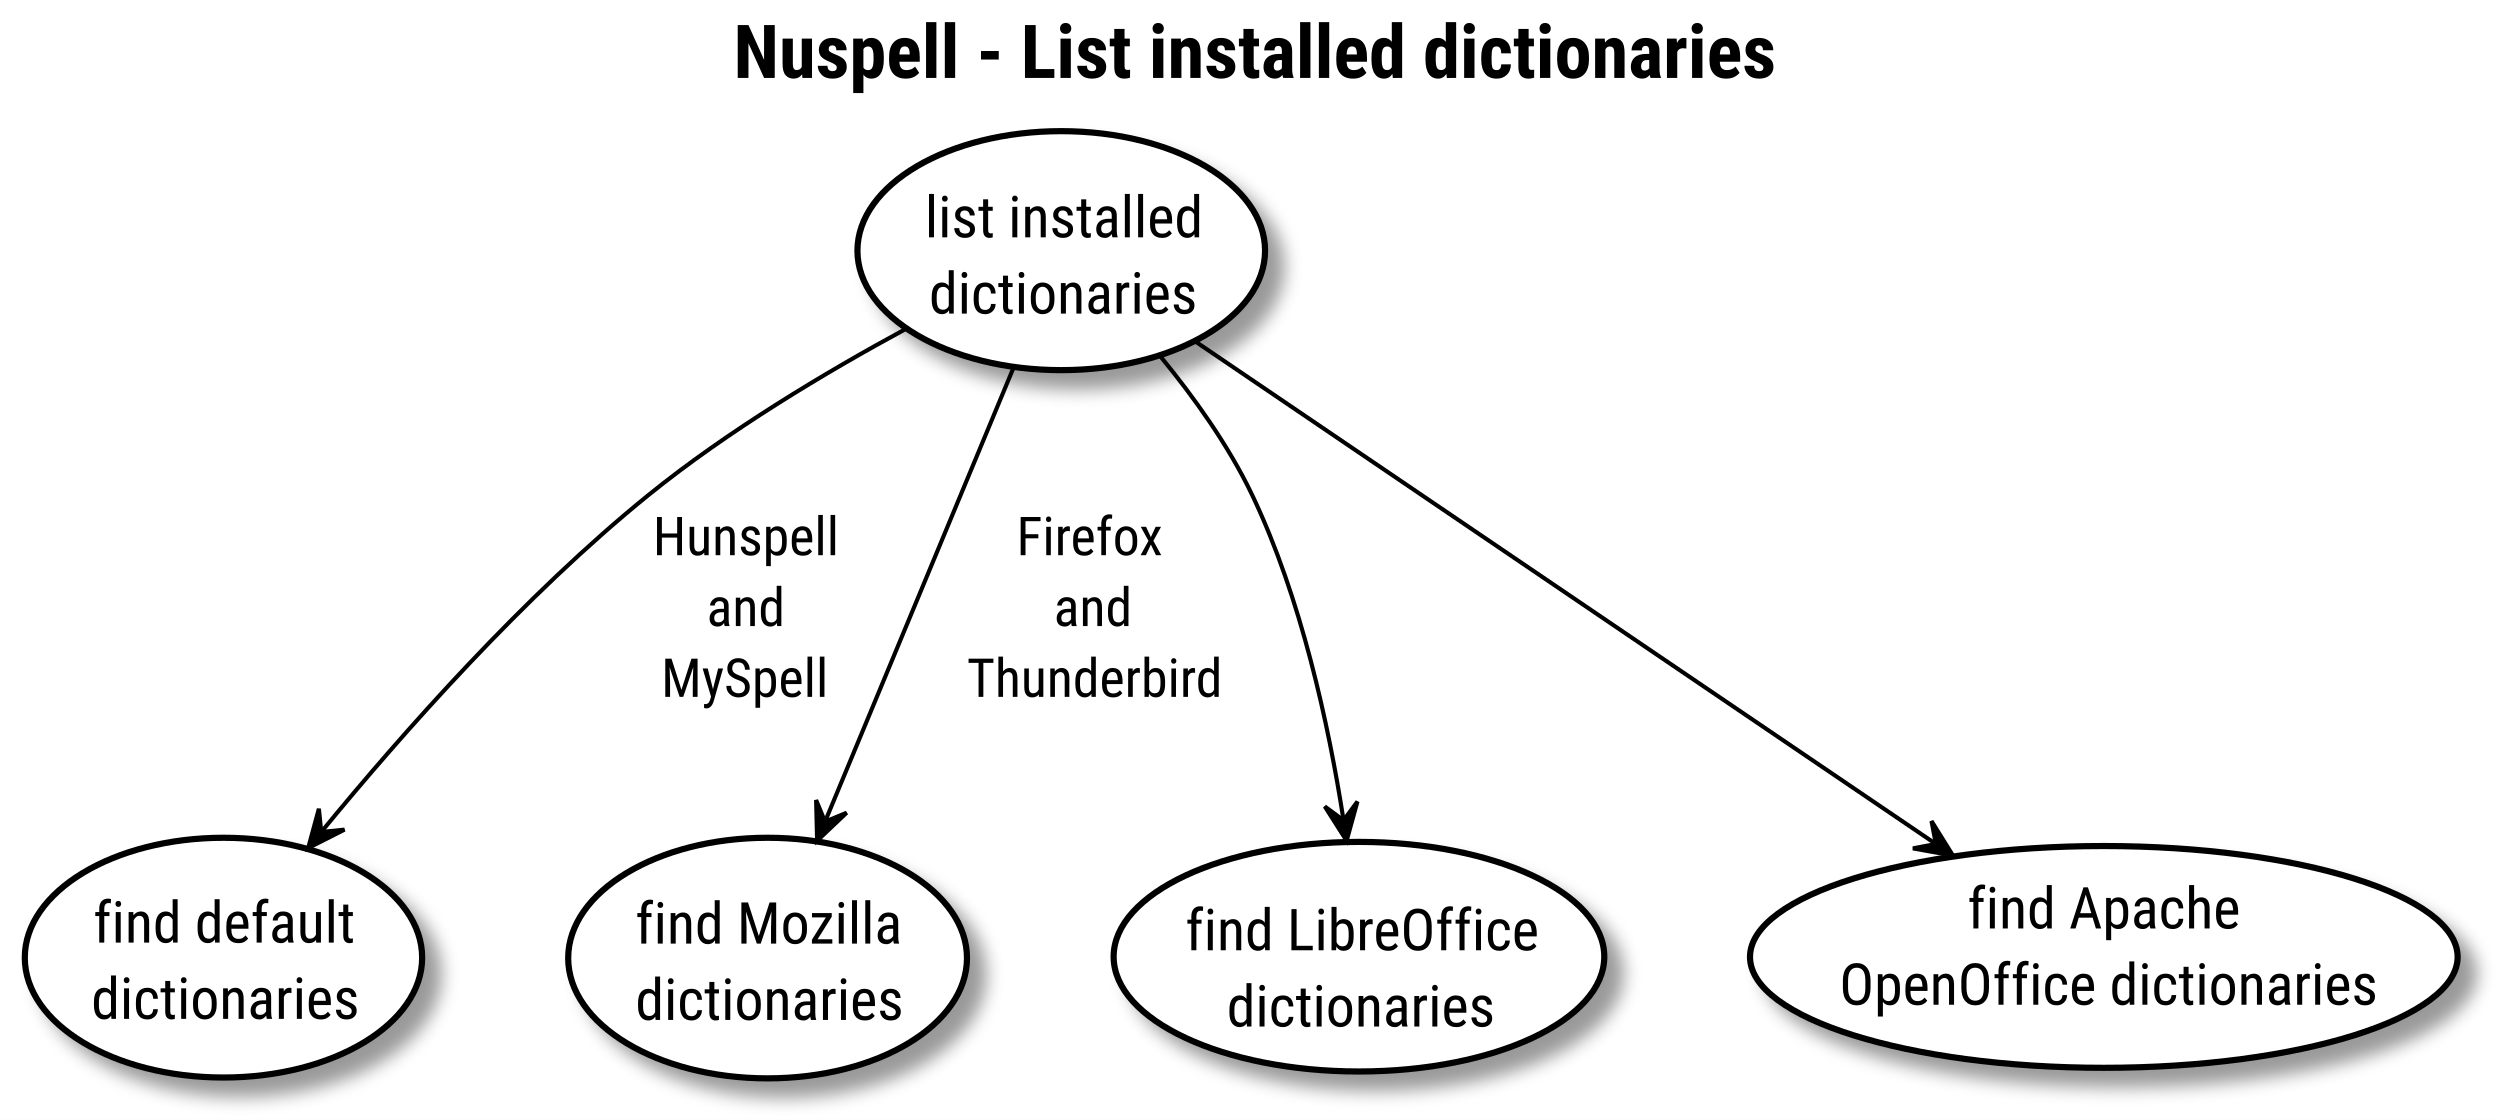
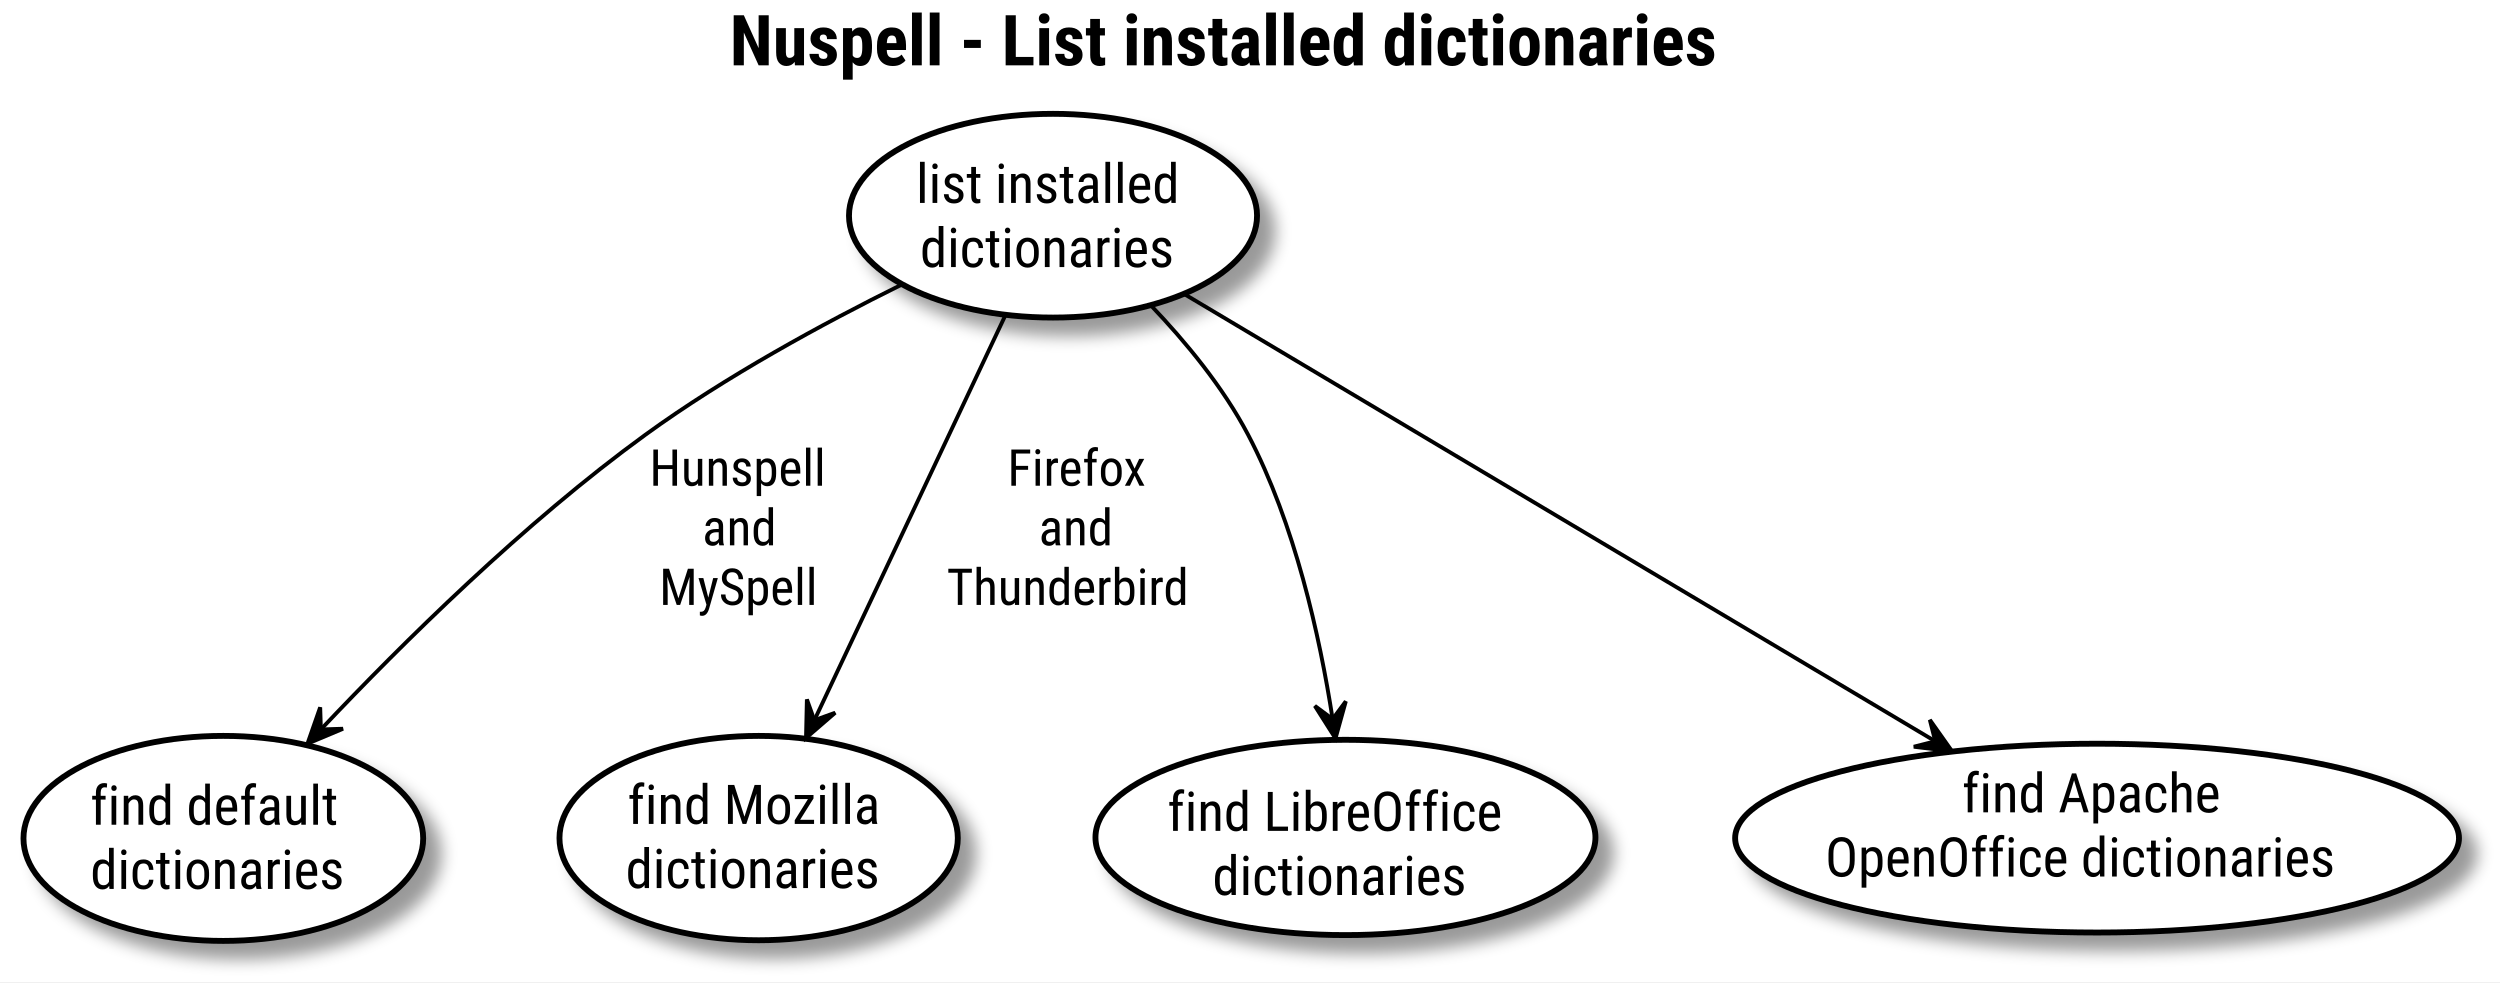
- <svg xmlns="http://www.w3.org/2000/svg" contentScriptType="application/ecmascript" contentStyleType="text/css" height="271px" preserveAspectRatio="none" style="width:605px;height:271px;" version="1.1" viewBox="0 0 605 271" width="605px" zoomAndPan="magnify">
+ <svg xmlns="http://www.w3.org/2000/svg" contentScriptType="application/ecmascript" contentStyleType="text/css" height="251px" preserveAspectRatio="none" style="width:639px;height:251px;" version="1.1" viewBox="0 0 639 251" width="639px" zoomAndPan="magnify">
  <defs>
-     <linearGradient id="g12785q0bprz630" x1="0%" x2="100%" y1="50%" y2="50%">
+     <linearGradient id="g1ogttdbv3czd20" x1="0%" x2="100%" y1="50%" y2="50%">
      <stop offset="0%" stop-color="#FFFFFF" />
      <stop offset="100%" stop-color="#FFFFFF" />
    </linearGradient>
-     <filter height="300%" id="f12785q0bprz63" width="300%" x="-1" y="-1">
+     <filter height="300%" id="f1ogttdbv3czd2" width="300%" x="-1" y="-1">
      <feGaussianBlur result="blurOut" stdDeviation="2.0" />
      <feColorMatrix in="blurOut" result="blurOut2" type="matrix" values="0 0 0 0 0 0 0 0 0 0 0 0 0 0 0 0 0 0 .4 0" />
      <feOffset dx="4.0" dy="4.0" in="blurOut2" result="blurOut3" />
      <feBlend in="SourceGraphic" in2="blurOut3" mode="normal" />
    </filter>
  </defs>
  <g>
-     <rect fill="url(#g12785q0bprz630)" height="271" style="stroke: none; stroke-width: 1.0;" width="605" x="0" y="0" />
-     <text fill="#000000" font-family="Roboto Condensed" font-size="18" font-weight="bold" lengthAdjust="spacingAndGlyphs" textLength="258" x="177.5" y="18.861">Nuspell - List installed dictionaries</text>
-     <ellipse cx="256.822" cy="60.657" fill="#FFFFFF" filter="url(#f12785q0bprz63)" rx="49.322" ry="28.918" style="stroke: #000000; stroke-width: 1.5;" />
-     <text fill="#000000" font-family="Roboto Condensed" font-size="14" lengthAdjust="spacingAndGlyphs" textLength="66" x="223.822" y="57.432">list installed</text>
-     <text fill="#000000" font-family="Roboto Condensed" font-size="14" lengthAdjust="spacingAndGlyphs" textLength="64" x="224.822" y="75.896">dictionaries</text>
-     <ellipse cx="54.08" cy="231.75" fill="#FFFFFF" filter="url(#f12785q0bprz63)" rx="48.08" ry="29.011" style="stroke: #000000; stroke-width: 1.5;" />
-     <text fill="#000000" font-family="Roboto Condensed" font-size="14" lengthAdjust="spacingAndGlyphs" textLength="63" x="22.58" y="228.107">find default</text>
-     <text fill="#000000" font-family="Roboto Condensed" font-size="14" lengthAdjust="spacingAndGlyphs" textLength="64" x="22.08" y="246.571">dictionaries</text>
-     <ellipse cx="185.755" cy="231.851" fill="#FFFFFF" filter="url(#f12785q0bprz63)" rx="48.255" ry="29.112" style="stroke: #000000; stroke-width: 1.5;" />
-     <text fill="#000000" font-family="Roboto Condensed" font-size="14" lengthAdjust="spacingAndGlyphs" textLength="64" x="153.755" y="228.351">find Mozilla</text>
-     <text fill="#000000" font-family="Roboto Condensed" font-size="14" lengthAdjust="spacingAndGlyphs" textLength="64" x="153.755" y="246.815">dictionaries</text>
-     <ellipse cx="328.868" cy="231.52" fill="#FFFFFF" filter="url(#f12785q0bprz63)" rx="59.368" ry="27.78" style="stroke: #000000; stroke-width: 1.5;" />
-     <text fill="#000000" font-family="Roboto Condensed" font-size="14" lengthAdjust="spacingAndGlyphs" textLength="84" x="286.868" y="229.956">find LibreOffice</text>
-     <text fill="#000000" font-family="Roboto Condensed" font-size="14" lengthAdjust="spacingAndGlyphs" textLength="64" x="296.868" y="248.42">dictionaries</text>
-     <ellipse cx="509.123" cy="231.576" fill="#FFFFFF" filter="url(#f12785q0bprz63)" rx="85.623" ry="26.836" style="stroke: #000000; stroke-width: 1.5;" />
-     <text fill="#000000" font-family="Roboto Condensed" font-size="14" lengthAdjust="spacingAndGlyphs" textLength="66" x="476.123" y="224.687">find Apache</text>
-     <text fill="#000000" font-family="Roboto Condensed" font-size="14" lengthAdjust="spacingAndGlyphs" textLength="128" x="445.123" y="243.151">OpenOffice dictionaries</text>
-     <path d="M219.203,79.6 C199.728,90.149 176.12,104.273 157,119.739 C126.906,144.082 97.519,177.25 77.888,201.166 " fill="none" id="list-default" style="stroke: #000000; stroke-width: 1.0;" />
-     <polygon fill="#000000" points="74.581,205.22,83.369,200.774,77.741,201.346,77.17,195.718,74.581,205.22" style="stroke: #000000; stroke-width: 1.0;" />
-     <text fill="#000000" font-family="Roboto Condensed" font-size="13" lengthAdjust="spacingAndGlyphs" textLength="44" x="158" y="134.361">Hunspell</text>
-     <text fill="#000000" font-family="Roboto Condensed" font-size="13" lengthAdjust="spacingAndGlyphs" textLength="18" x="171" y="151.506">and</text>
-     <text fill="#000000" font-family="Roboto Condensed" font-size="13" lengthAdjust="spacingAndGlyphs" textLength="40" x="160" y="168.651">MySpell</text>
-     <path d="M245.276,88.977 C232.789,119.051 213.038,166.62 199.807,198.486 " fill="none" id="list-mozilla" style="stroke: #000000; stroke-width: 1.0;" />
-     <polygon fill="#000000" points="197.742,203.46,204.887,196.682,199.659,198.842,197.499,193.614,197.742,203.46" style="stroke: #000000; stroke-width: 1.0;" />
-     <text fill="#000000" font-family="Roboto Condensed" font-size="13" lengthAdjust="spacingAndGlyphs" textLength="36" x="246" y="134.361">Firefox</text>
-     <text fill="#000000" font-family="Roboto Condensed" font-size="13" lengthAdjust="spacingAndGlyphs" textLength="18" x="255" y="151.506">and</text>
-     <text fill="#000000" font-family="Roboto Condensed" font-size="13" lengthAdjust="spacingAndGlyphs" textLength="60" x="234" y="168.651">Thunderbird</text>
-     <path d="M280.957,86.414 C289,96.218 297.351,107.9 303,119.739 C314.907,144.696 321.541,175.437 325.122,198.396 " fill="none" id="list-libreoffice" style="stroke: #000000; stroke-width: 1.0;" />
-     <polygon fill="#000000" points="325.883,203.466,328.502,193.971,325.14,198.521,320.591,195.159,325.883,203.466" style="stroke: #000000; stroke-width: 1.0;" />
-     <path d="M289.429,82.745 C335.108,113.741 418.376,170.245 468.202,204.055 " fill="none" id="list-openoffice" style="stroke: #000000; stroke-width: 1.0;" />
-     <polygon fill="#000000" points="472.62,207.053,467.419,198.689,468.483,204.245,462.927,205.309,472.62,207.053" style="stroke: #000000; stroke-width: 1.0;" />
+     <rect fill="url(#g1ogttdbv3czd20)" height="251" style="stroke: none; stroke-width: 1.0;" width="639" x="0" y="0" />
+     <text fill="#000000" font-family="Roboto Condensed" font-size="18" font-weight="bold" lengthAdjust="spacingAndGlyphs" textLength="274" x="186.5" y="16.699">Nuspell - List installed dictionaries</text>
+     <ellipse cx="269.15" cy="55.133" fill="#FFFFFF" filter="url(#f1ogttdbv3czd2)" rx="52.15" ry="26.039" style="stroke: #000000; stroke-width: 1.5;" />
+     <text fill="#000000" font-family="Roboto Condensed" font-size="14" lengthAdjust="spacingAndGlyphs" textLength="70" x="234.15" y="51.864">list installed</text>
+     <text fill="#000000" font-family="Roboto Condensed" font-size="14" lengthAdjust="spacingAndGlyphs" textLength="68" x="235.15" y="68.27">dictionaries</text>
+     <ellipse cx="57.083" cy="214.296" fill="#FFFFFF" filter="url(#f1ogttdbv3czd2)" rx="51.083" ry="26.202" style="stroke: #000000; stroke-width: 1.5;" />
+     <text fill="#000000" font-family="Roboto Condensed" font-size="14" lengthAdjust="spacingAndGlyphs" textLength="68" x="23.083" y="210.796">find default</text>
+     <text fill="#000000" font-family="Roboto Condensed" font-size="14" lengthAdjust="spacingAndGlyphs" textLength="68" x="23.083" y="227.202">dictionaries</text>
+     <ellipse cx="193.908" cy="214.211" fill="#FFFFFF" filter="url(#f1ogttdbv3czd2)" rx="50.908" ry="26.117" style="stroke: #000000; stroke-width: 1.5;" />
+     <text fill="#000000" font-family="Roboto Condensed" font-size="14" lengthAdjust="spacingAndGlyphs" textLength="67" x="160.408" y="210.591">find Mozilla</text>
+     <text fill="#000000" font-family="Roboto Condensed" font-size="14" lengthAdjust="spacingAndGlyphs" textLength="68" x="159.908" y="226.998">dictionaries</text>
+     <ellipse cx="343.898" cy="214.052" fill="#FFFFFF" filter="url(#f1ogttdbv3czd2)" rx="63.898" ry="24.959" style="stroke: #000000; stroke-width: 1.5;" />
+     <text fill="#000000" font-family="Roboto Condensed" font-size="14" lengthAdjust="spacingAndGlyphs" textLength="91" x="298.398" y="212.364">find LibreOffice</text>
+     <text fill="#000000" font-family="Roboto Condensed" font-size="14" lengthAdjust="spacingAndGlyphs" textLength="68" x="309.898" y="228.77">dictionaries</text>
+     <ellipse cx="536.009" cy="214.224" fill="#FFFFFF" filter="url(#f1ogttdbv3czd2)" rx="92.509" ry="24.13" style="stroke: #000000; stroke-width: 1.5;" />
+     <text fill="#000000" font-family="Roboto Condensed" font-size="14" lengthAdjust="spacingAndGlyphs" textLength="69" x="501.509" y="207.633">find Apache</text>
+     <text fill="#000000" font-family="Roboto Condensed" font-size="14" lengthAdjust="spacingAndGlyphs" textLength="139" x="466.509" y="224.039">OpenOffice dictionaries</text>
+     <path d="M230.484,72.737 C210.219,82.772 185.413,96.278 165,111.094 C134.077,133.537 102.942,164.302 82.101,186.354 " fill="none" id="list-default" style="stroke: #000000; stroke-width: 1.0;" />
+     <polygon fill="#000000" points="78.59,190.091,87.668,186.272,82.014,186.447,81.839,180.793,78.59,190.091" style="stroke: #000000; stroke-width: 1.0;" />
+     <text fill="#000000" font-family="Roboto Condensed" font-size="13" lengthAdjust="spacingAndGlyphs" textLength="48" x="166" y="124.154">Hunspell</text>
+     <text fill="#000000" font-family="Roboto Condensed" font-size="13" lengthAdjust="spacingAndGlyphs" textLength="21" x="179.5" y="139.389">and</text>
+     <text fill="#000000" font-family="Roboto Condensed" font-size="13" lengthAdjust="spacingAndGlyphs" textLength="43" x="168.5" y="154.623">MySpell</text>
+     <path d="M256.95,80.64 C243.665,108.804 222.311,154.074 208.217,183.953 " fill="none" id="list-mozilla" style="stroke: #000000; stroke-width: 1.0;" />
+     <polygon fill="#000000" points="206.02,188.611,213.477,182.178,208.153,184.089,206.242,178.765,206.02,188.611" style="stroke: #000000; stroke-width: 1.0;" />
+     <text fill="#000000" font-family="Roboto Condensed" font-size="13" lengthAdjust="spacingAndGlyphs" textLength="37" x="257.5" y="124.154">Firefox</text>
+     <text fill="#000000" font-family="Roboto Condensed" font-size="13" lengthAdjust="spacingAndGlyphs" textLength="21" x="265.5" y="139.389">and</text>
+     <text fill="#000000" font-family="Roboto Condensed" font-size="13" lengthAdjust="spacingAndGlyphs" textLength="68" x="242" y="154.623">Thunderbird</text>
+     <path d="M294.026,77.913 C303.084,87.379 312.638,98.977 319,111.094 C330.958,133.869 337.311,162.484 340.615,183.77 " fill="none" id="list-libreoffice" style="stroke: #000000; stroke-width: 1.0;" />
+     <polygon fill="#000000" points="341.352,188.741,343.989,179.252,340.618,183.795,336.075,180.425,341.352,188.741" style="stroke: #000000; stroke-width: 1.0;" />
+     <path d="M302.545,75.07 C351.316,104.113 441.73,157.955 494.586,189.431 " fill="none" id="list-openoffice" style="stroke: #000000; stroke-width: 1.0;" />
+     <polygon fill="#000000" points="498.953,192.032,493.267,183.99,494.657,189.474,489.173,190.863,498.953,192.032" style="stroke: #000000; stroke-width: 1.0;" />
  </g>
</svg>
